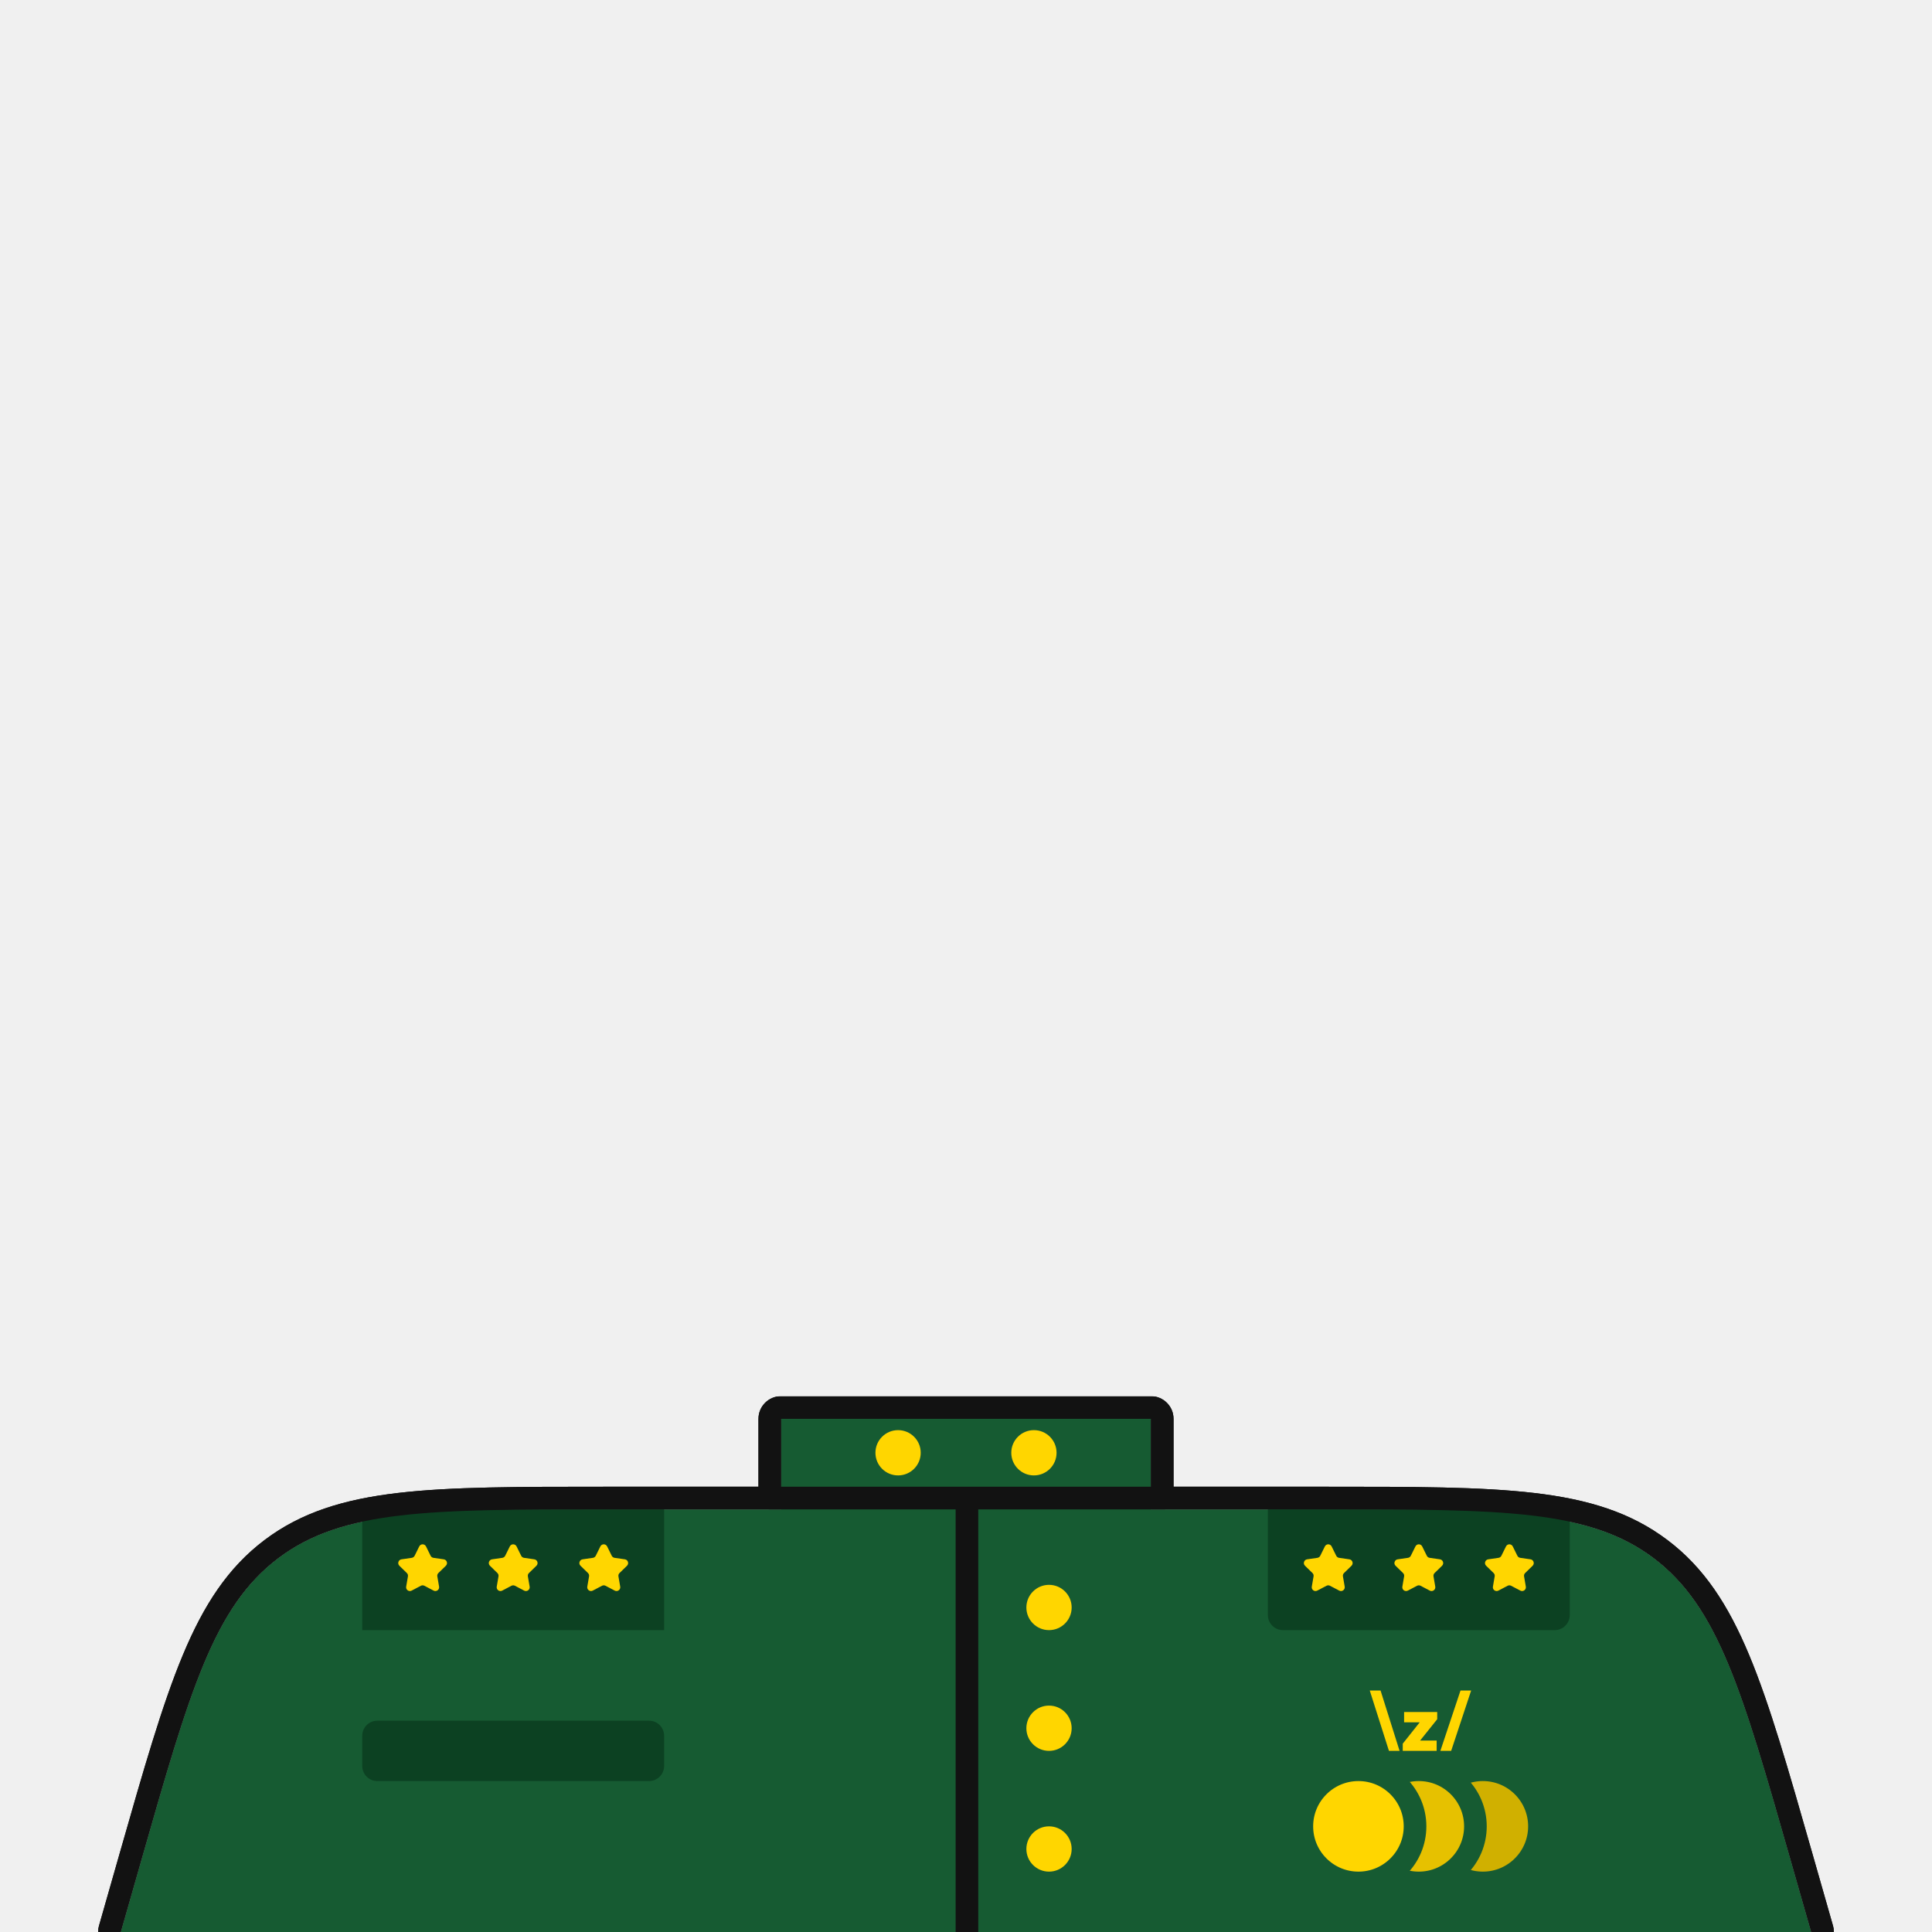
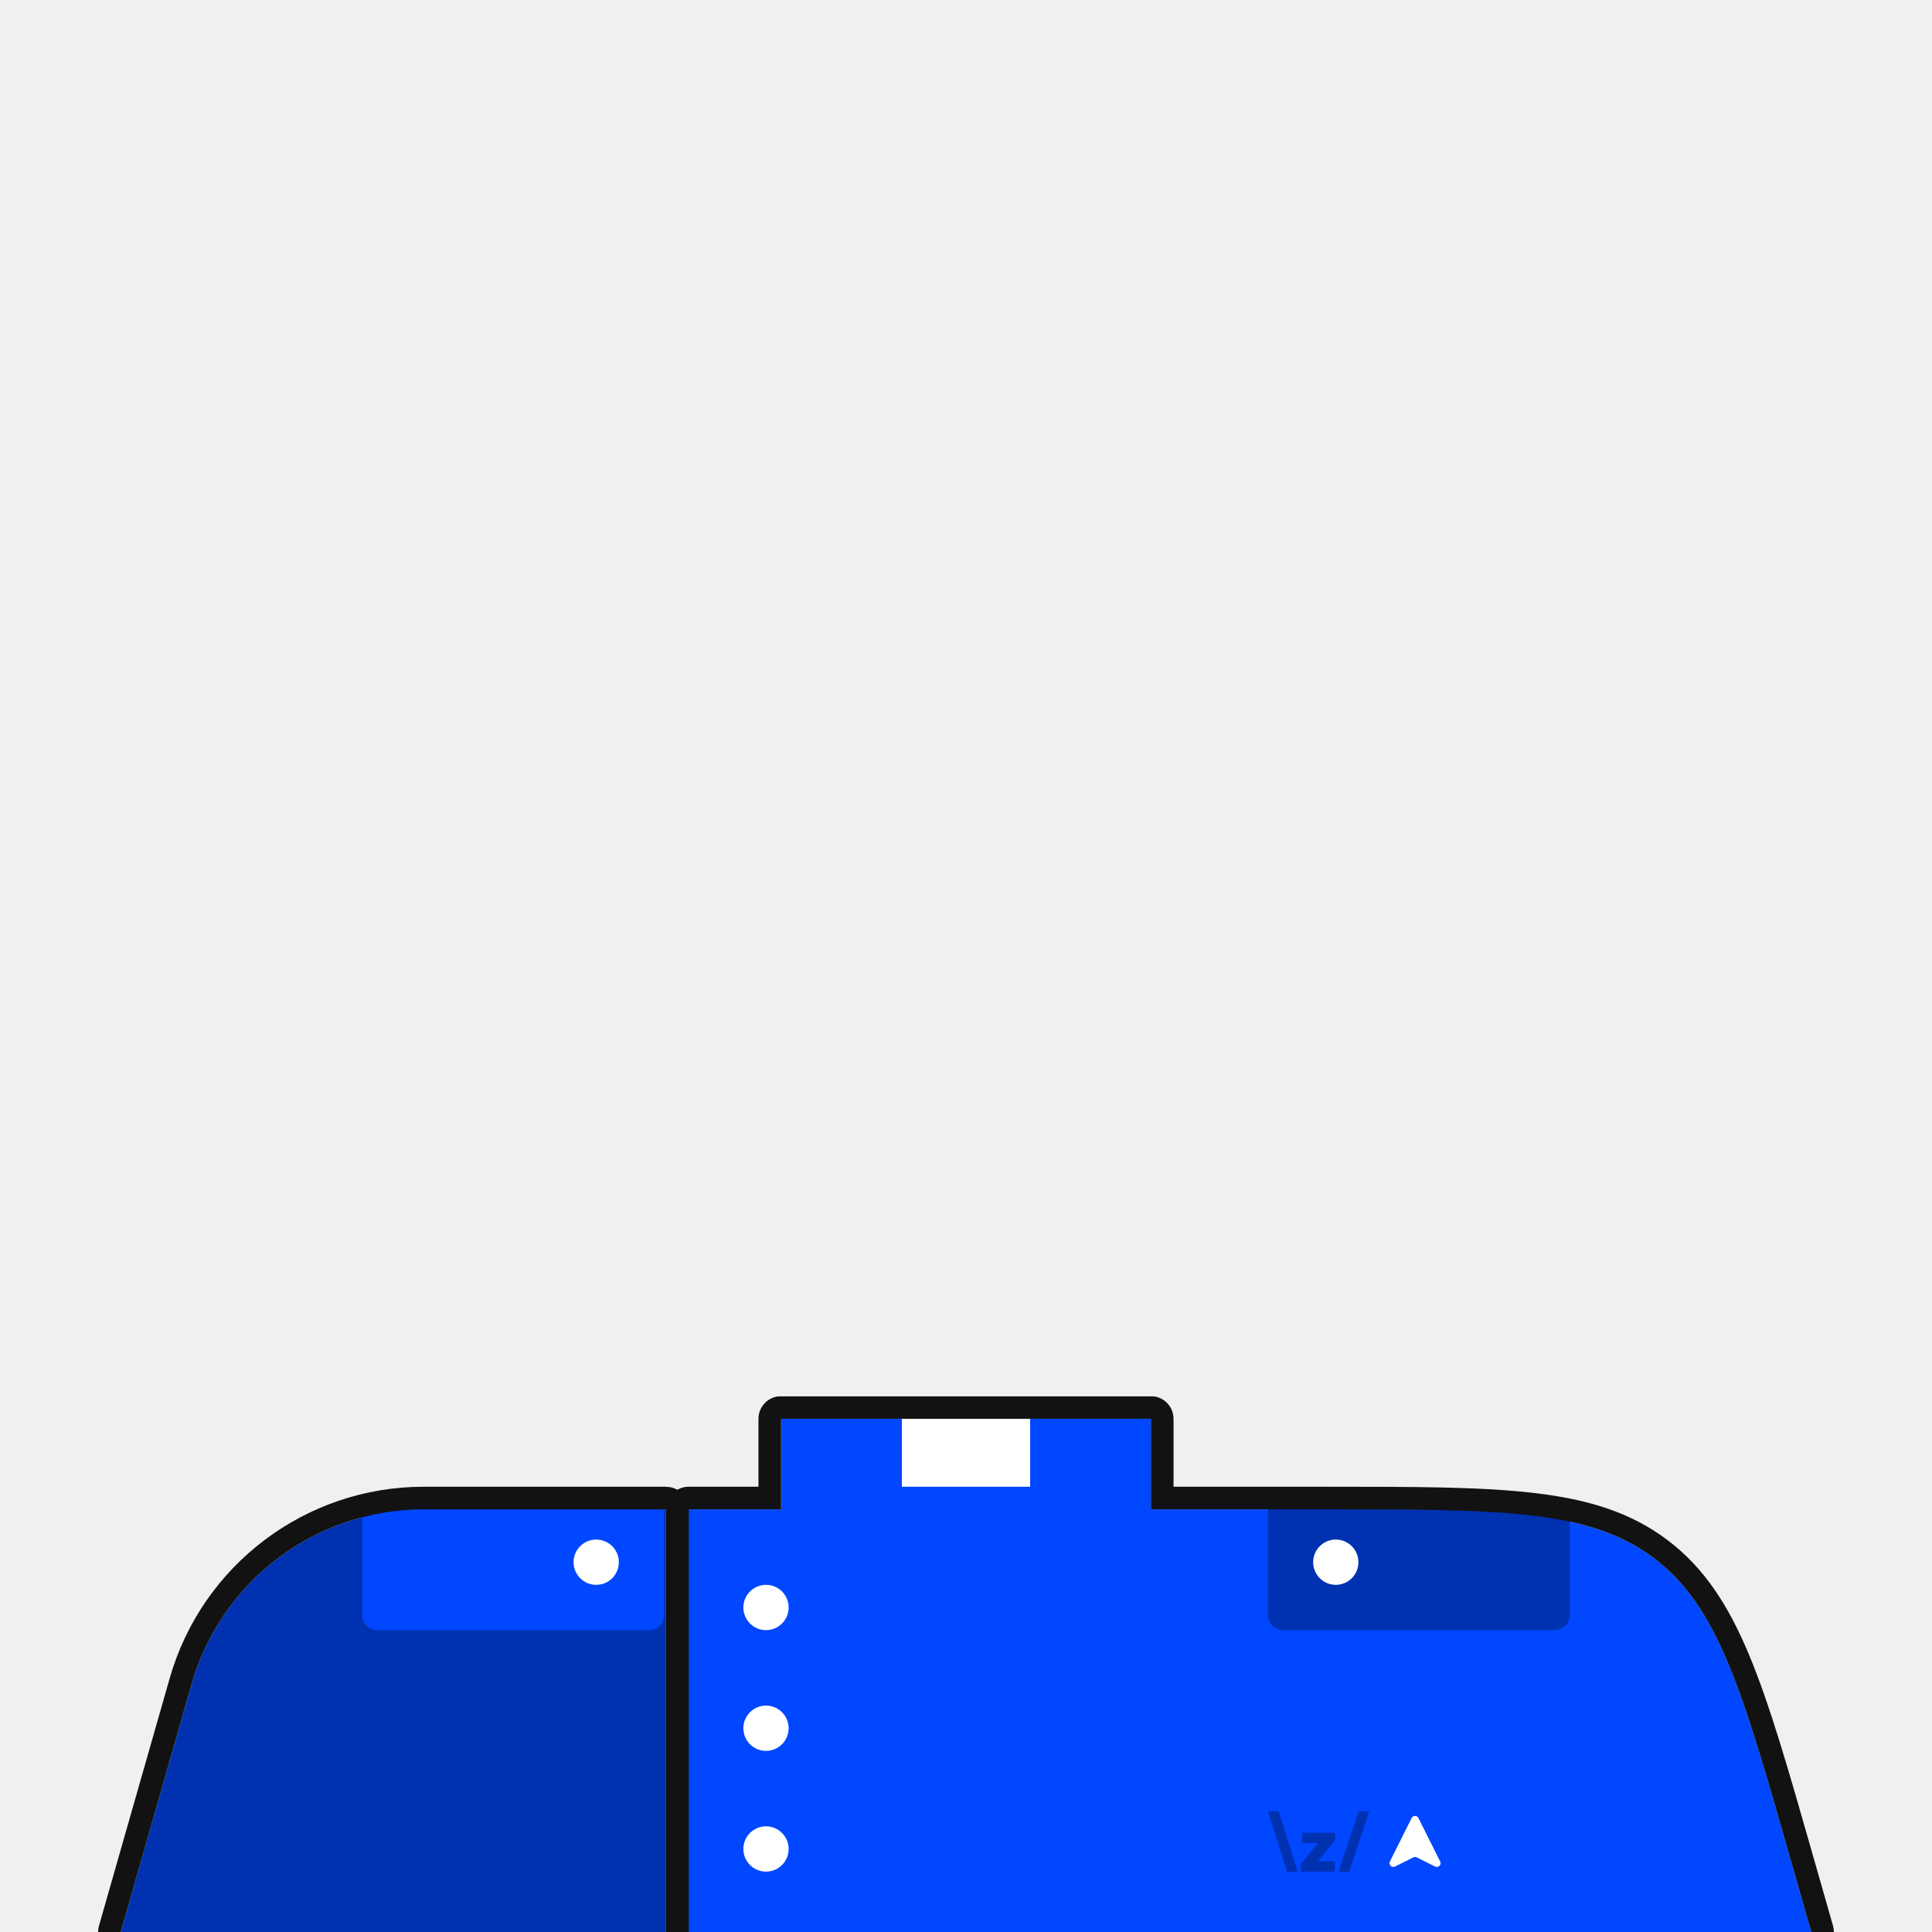
<svg xmlns="http://www.w3.org/2000/svg" width="512" height="512" viewBox="0 0 512 512" fill="none">
-   <g clip-path="url(#clip0_1727_217)">
-     <mask id="path-1-outside-1_1727_217" maskUnits="userSpaceOnUse" x="26" y="370" width="460" height="148" fill="black">
-       <rect fill="white" x="26" y="370" width="460" height="148" />
-       <path fill-rule="evenodd" clip-rule="evenodd" d="M305 376H207V400H160.551C114.08 400 90.844 400 73.735 412.906C56.625 425.811 50.242 448.153 37.475 492.836L32 512H480L474.524 492.836C461.758 448.153 455.375 425.811 438.265 412.906C421.156 400 397.92 400 351.449 400H305V376Z" />
+   <g clip-path="url(#clip0_3720_1250)">
+     <path d="M50.738 446.418L32 512H176.5V400H112.275C83.701 400 58.588 418.943 50.738 446.418Z" fill="#0031B1" />
+     <path d="M96 400H176V428C176 430.209 174.209 432 172 432H100C97.791 432 96 430.209 96 428V400Z" fill="#0047FF" />
+     <circle cx="158" cy="414" r="6" fill="white" />
+     <path fill-rule="evenodd" clip-rule="evenodd" d="M305 376H207V400H177.5V512H480L474.524 492.836C461.758 448.153 455.375 425.811 438.265 412.906C421.156 400 397.92 400 351.449 400H305V376Z" fill="#0047FF" />
+     <path d="M336 480L341.086 496H343.905L338.861 480H336ZM360.052 480L354.712 496H357.573L362.871 480H360.053H360.052ZM345.102 488.434H349.235L344.742 494.093V496H353.727V493.266H349.345L353.876 487.608V485.701H345.102V488.434Z" fill="#0031B1" />
+     <circle cx="203" cy="426" r="6" fill="white" />
+     <circle cx="203" cy="458" r="6" fill="white" />
+     <circle cx="203" cy="490" r="6" fill="white" />
+     <rect x="239" y="376" width="34" height="18" fill="white" />
+     <path d="M336 400H416V428C416 430.209 414.209 432 412 432H340C337.791 432 336 430.209 336 428V400Z" fill="#0031B1" />
+     <circle cx="354" cy="414" r="6" fill="white" />
+     <path d="M375.447 492.224L380.317 494.658C381.176 495.088 382.088 494.176 381.658 493.317L375.894 481.789C375.526 481.052 374.474 481.052 374.106 481.789L368.342 493.317C367.912 494.176 368.824 495.088 369.683 494.658L374.553 492.224C374.834 492.083 375.166 492.083 375.447 492.224Z" fill="white" />
+     <path d="M29.115 511.176C28.857 512.081 29.038 513.055 29.605 513.807C30.172 514.558 31.059 515 32 515H176.5C178.157 515 179.5 513.657 179.5 512V400C179.5 398.343 178.157 397 176.5 397H112.275C82.361 397 56.071 416.831 47.853 445.594L29.115 511.176Z" stroke="#121212" stroke-width="6" stroke-linecap="round" stroke-linejoin="round" />
+     <mask id="path-14-outside-1_3720_1250" maskUnits="userSpaceOnUse" x="176.5" y="370" width="310" height="148" fill="black">
+       <rect fill="white" x="176.5" y="370" width="310" height="148" />
+       <path fill-rule="evenodd" clip-rule="evenodd" d="M305 376H207V400H182.5V512H480L474.524 492.836C461.758 448.153 455.375 425.811 438.265 412.906C421.156 400 397.92 400 351.449 400H305V376Z" />
    </mask>
-     <path fill-rule="evenodd" clip-rule="evenodd" d="M305 376H207V400H160.551C114.08 400 90.844 400 73.735 412.906C56.625 425.811 50.242 448.153 37.475 492.836L32 512H480L474.524 492.836C461.758 448.153 455.375 425.811 438.265 412.906C421.156 400 397.92 400 351.449 400H305V376Z" fill="#165B32" />
-     <path d="M207 376V370C203.686 370 201 372.686 201 376H207ZM305 376H311C311 372.686 308.314 370 305 370V376ZM207 400V406C210.314 406 213 403.314 213 400H207ZM73.735 412.906L70.122 408.116L73.735 412.906ZM37.475 492.836L43.245 494.484V494.484L37.475 492.836ZM32 512L26.231 510.352C25.714 512.162 26.076 514.11 27.21 515.613C28.344 517.116 30.117 518 32 518V512ZM480 512V518C481.883 518 483.656 517.116 484.79 515.613C485.924 514.11 486.286 512.162 485.769 510.352L480 512ZM474.524 492.836L468.755 494.484L474.524 492.836ZM438.265 412.906L441.878 408.116L441.878 408.116L438.265 412.906ZM305 400H299C299 403.314 301.686 406 305 406V400ZM207 382H305V370H207V382ZM213 400V376H201V400H213ZM160.551 406H207V394H160.551V406ZM77.348 417.696C84.74 412.12 93.662 409.117 106.831 407.572C120.157 406.01 137.172 406 160.551 406V394C137.458 394 119.62 393.99 105.433 395.654C91.09 397.336 79.839 400.786 70.122 408.116L77.348 417.696ZM43.245 494.484C49.667 472.005 54.351 455.648 59.514 443.263C64.617 431.025 69.956 423.272 77.348 417.696L70.122 408.116C60.404 415.445 53.996 425.316 48.439 438.645C42.942 451.829 38.05 468.983 31.706 491.187L43.245 494.484ZM37.769 513.648L43.245 494.484L31.706 491.187L26.231 510.352L37.769 513.648ZM480 506H32V518H480V506ZM468.755 494.484L474.231 513.648L485.769 510.352L480.294 491.187L468.755 494.484ZM434.652 417.696C442.044 423.272 447.383 431.025 452.486 443.263C457.649 455.648 462.333 472.005 468.755 494.484L480.294 491.187C473.95 468.983 469.058 451.829 463.561 438.645C458.003 425.316 451.595 415.445 441.878 408.116L434.652 417.696ZM351.449 406C374.828 406 391.843 406.01 405.169 407.572C418.338 409.117 427.26 412.12 434.652 417.696L441.878 408.116C432.161 400.786 420.91 397.336 406.567 395.654C392.38 393.99 374.542 394 351.449 394V406ZM305 406H351.449V394H305V406ZM299 376V400H311V376H299Z" fill="#121212" mask="url(#path-1-outside-1_1727_217)" />
-     <path d="M363 448L368.086 464H370.905L365.861 448H363ZM387.052 448L381.712 464H384.573L389.871 448H387.053H387.052ZM372.102 456.434H376.235L371.742 462.093V464H380.727V461.266H376.345L380.876 455.608V453.701H372.102V456.434Z" fill="#FFD600" />
-     <path d="M96 400H176V432H96V400Z" fill="#0C4122" />
-     <rect x="96" y="456" width="80" height="16" rx="4" fill="#0C4122" />
-     <path d="M336 400H416V428C416 430.209 414.209 432 412 432H340C337.791 432 336 430.209 336 428V400Z" fill="#0C4122" />
-     <path d="M111.103 409.817C111.47 409.074 112.53 409.074 112.897 409.817L114.118 412.292C114.264 412.588 114.546 412.792 114.871 412.84L117.603 413.236C118.424 413.356 118.751 414.364 118.158 414.942L116.181 416.869C115.945 417.099 115.837 417.43 115.893 417.754L116.36 420.475C116.5 421.292 115.642 421.915 114.909 421.529L112.465 420.245C112.174 420.091 111.826 420.091 111.535 420.245L109.091 421.529C108.358 421.915 107.5 421.292 107.64 420.475L108.107 417.754C108.163 417.43 108.055 417.099 107.819 416.869L105.842 414.942C105.249 414.364 105.576 413.356 106.397 413.236L109.129 412.84C109.454 412.792 109.736 412.588 109.882 412.292L111.103 409.817Z" fill="#FFD600" />
-     <path d="M351.103 409.817C351.47 409.074 352.53 409.074 352.897 409.817L354.118 412.292C354.264 412.588 354.546 412.792 354.871 412.84L357.603 413.236C358.424 413.356 358.751 414.364 358.158 414.942L356.181 416.869C355.945 417.099 355.837 417.43 355.893 417.754L356.36 420.475C356.5 421.292 355.642 421.915 354.909 421.529L352.465 420.245C352.174 420.091 351.826 420.091 351.535 420.245L349.091 421.529C348.358 421.915 347.5 421.292 347.64 420.475L348.107 417.754C348.163 417.43 348.055 417.099 347.819 416.869L345.842 414.942C345.249 414.364 345.576 413.356 346.397 413.236L349.129 412.84C349.454 412.792 349.736 412.588 349.882 412.292L351.103 409.817Z" fill="#FFD600" />
-     <path d="M159.103 409.817C159.47 409.074 160.53 409.074 160.897 409.817L162.118 412.292C162.264 412.588 162.546 412.792 162.871 412.84L165.603 413.236C166.424 413.356 166.751 414.364 166.158 414.942L164.181 416.869C163.945 417.099 163.837 417.43 163.893 417.754L164.36 420.475C164.5 421.292 163.642 421.915 162.909 421.529L160.465 420.245C160.174 420.091 159.826 420.091 159.535 420.245L157.091 421.529C156.358 421.915 155.5 421.292 155.64 420.475L156.107 417.754C156.163 417.43 156.055 417.099 155.819 416.869L153.842 414.942C153.249 414.364 153.576 413.356 154.397 413.236L157.129 412.84C157.454 412.792 157.736 412.588 157.882 412.292L159.103 409.817Z" fill="#FFD600" />
-     <path d="M399.103 409.817C399.47 409.074 400.53 409.074 400.897 409.817L402.118 412.292C402.264 412.588 402.546 412.792 402.871 412.84L405.603 413.236C406.424 413.356 406.751 414.364 406.158 414.942L404.181 416.869C403.945 417.099 403.837 417.43 403.893 417.754L404.36 420.475C404.5 421.292 403.642 421.915 402.909 421.529L400.465 420.245C400.174 420.091 399.826 420.091 399.535 420.245L397.091 421.529C396.358 421.915 395.5 421.292 395.64 420.475L396.107 417.754C396.163 417.43 396.055 417.099 395.819 416.869L393.842 414.942C393.249 414.364 393.576 413.356 394.397 413.236L397.129 412.84C397.454 412.792 397.736 412.588 397.882 412.292L399.103 409.817Z" fill="#FFD600" />
-     <path d="M135.103 409.817C135.47 409.074 136.53 409.074 136.897 409.817L138.118 412.292C138.264 412.588 138.546 412.792 138.871 412.84L141.603 413.236C142.424 413.356 142.751 414.364 142.158 414.942L140.181 416.869C139.945 417.099 139.837 417.43 139.893 417.754L140.36 420.475C140.5 421.292 139.642 421.915 138.909 421.529L136.465 420.245C136.174 420.091 135.826 420.091 135.535 420.245L133.091 421.529C132.358 421.915 131.5 421.292 131.64 420.475L132.107 417.754C132.163 417.43 132.055 417.099 131.819 416.869L129.842 414.942C129.249 414.364 129.576 413.356 130.397 413.236L133.129 412.84C133.454 412.792 133.736 412.588 133.882 412.292L135.103 409.817Z" fill="#FFD600" />
-     <path d="M375.103 409.817C375.47 409.074 376.53 409.074 376.897 409.817L378.118 412.292C378.264 412.588 378.546 412.792 378.871 412.84L381.603 413.236C382.424 413.356 382.751 414.364 382.158 414.942L380.181 416.869C379.945 417.099 379.837 417.43 379.893 417.754L380.36 420.475C380.5 421.292 379.642 421.915 378.909 421.529L376.465 420.245C376.174 420.091 375.826 420.091 375.535 420.245L373.091 421.529C372.358 421.915 371.5 421.292 371.64 420.475L372.107 417.754C372.163 417.43 372.055 417.099 371.819 416.869L369.842 414.942C369.249 414.364 369.576 413.356 370.397 413.236L373.129 412.84C373.454 412.792 373.736 412.588 373.882 412.292L375.103 409.817Z" fill="#FFD600" />
-     <circle cx="392.971" cy="484" r="15" fill="#D0B000" stroke="#165B32" stroke-width="6" />
-     <circle cx="376" cy="484" r="15" fill="#E6C100" stroke="#165B32" stroke-width="6" />
-     <circle cx="360" cy="484" r="15" fill="#FFD600" stroke="#165B32" stroke-width="6" />
-     <circle cx="278" cy="426" r="6" fill="#FFD600" />
-     <circle cx="278" cy="458" r="6" fill="#FFD600" />
-     <circle cx="278" cy="490" r="6" fill="#FFD600" />
-     <circle cx="274" cy="385" r="6" fill="#FFD600" />
-     <circle cx="238" cy="385" r="6" fill="#FFD600" />
-     <path d="M204 397H256.25M308.5 397H256.25M256.25 397V519" stroke="#121212" stroke-width="6" stroke-linecap="round" stroke-linejoin="round" />
-     <mask id="path-22-outside-2_1727_217" maskUnits="userSpaceOnUse" x="26" y="370" width="460" height="148" fill="black">
-       <rect fill="white" x="26" y="370" width="460" height="148" />
-       <path fill-rule="evenodd" clip-rule="evenodd" d="M305 376H207V400H160.551C114.08 400 90.844 400 73.735 412.906C56.625 425.811 50.242 448.153 37.475 492.836L32 512H480L474.524 492.836C461.758 448.153 455.375 425.811 438.265 412.906C421.156 400 397.92 400 351.449 400H305V376Z" />
-     </mask>
-     <path d="M207 376V370C203.686 370 201 372.686 201 376H207ZM305 376H311C311 372.686 308.314 370 305 370V376ZM207 400V406C210.314 406 213 403.314 213 400H207ZM73.735 412.906L70.122 408.116L73.735 412.906ZM37.475 492.836L43.245 494.484V494.484L37.475 492.836ZM32 512L26.231 510.352C25.714 512.162 26.076 514.11 27.21 515.613C28.344 517.116 30.117 518 32 518V512ZM480 512V518C481.883 518 483.656 517.116 484.79 515.613C485.924 514.11 486.286 512.162 485.769 510.352L480 512ZM474.524 492.836L468.755 494.484L474.524 492.836ZM438.265 412.906L441.878 408.116L441.878 408.116L438.265 412.906ZM305 400H299C299 403.314 301.686 406 305 406V400ZM207 382H305V370H207V382ZM213 400V376H201V400H213ZM160.551 406H207V394H160.551V406ZM77.348 417.696C84.74 412.12 93.662 409.117 106.831 407.572C120.157 406.01 137.172 406 160.551 406V394C137.458 394 119.62 393.99 105.433 395.654C91.09 397.336 79.839 400.786 70.122 408.116L77.348 417.696ZM43.245 494.484C49.667 472.005 54.351 455.648 59.514 443.263C64.617 431.025 69.956 423.272 77.348 417.696L70.122 408.116C60.404 415.445 53.996 425.316 48.439 438.645C42.942 451.829 38.05 468.983 31.706 491.187L43.245 494.484ZM37.769 513.648L43.245 494.484L31.706 491.187L26.231 510.352L37.769 513.648ZM480 506H32V518H480V506ZM468.755 494.484L474.231 513.648L485.769 510.352L480.294 491.187L468.755 494.484ZM434.652 417.696C442.044 423.272 447.383 431.025 452.486 443.263C457.649 455.648 462.333 472.005 468.755 494.484L480.294 491.187C473.95 468.983 469.058 451.829 463.561 438.645C458.003 425.316 451.595 415.445 441.878 408.116L434.652 417.696ZM351.449 406C374.828 406 391.843 406.01 405.169 407.572C418.338 409.117 427.26 412.12 434.652 417.696L441.878 408.116C432.161 400.786 420.91 397.336 406.567 395.654C392.38 393.99 374.542 394 351.449 394V406ZM305 406H351.449V394H305V406ZM299 376V400H311V376H299Z" fill="#121212" mask="url(#path-22-outside-2_1727_217)" />
+     <path d="M207 376V370C203.686 370 201 372.686 201 376H207ZM305 376H311C311 372.686 308.314 370 305 370V376ZM207 400V406C210.314 406 213 403.314 213 400H207ZM182.5 400V394C179.186 394 176.5 396.686 176.5 400H182.5ZM182.5 512H176.5C176.5 515.314 179.186 518 182.5 518V512ZM480 512V518C481.883 518 483.656 517.116 484.79 515.613C485.924 514.11 486.286 512.162 485.769 510.352L480 512ZM474.524 492.836L468.755 494.484L474.524 492.836ZM438.265 412.906L441.878 408.116L441.878 408.116L438.265 412.906ZM305 400H299C299 403.314 301.686 406 305 406V400ZM207 382H305V370H207V382ZM213 400V376H201V400H213ZM207 394H182.5V406H207V394ZM176.5 400V512H188.5V400H176.5ZM182.5 518H480V506H182.5V518ZM485.769 510.352L480.294 491.187L468.755 494.484L474.231 513.648L485.769 510.352ZM480.294 491.187C473.95 468.983 469.058 451.829 463.561 438.645C458.003 425.316 451.595 415.445 441.878 408.116L434.652 417.696C442.044 423.272 447.383 431.025 452.486 443.263C457.649 455.648 462.333 472.005 468.755 494.484L480.294 491.187ZM441.878 408.116C432.161 400.786 420.91 397.336 406.567 395.654C392.38 393.99 374.542 394 351.449 394V406C374.828 406 391.843 406.01 405.169 407.572C418.338 409.117 427.26 412.12 434.652 417.696L441.878 408.116ZM351.449 394H305V406H351.449V394ZM299 376V400H311V376H299Z" fill="#121212" mask="url(#path-14-outside-1_3720_1250)" />
  </g>
  <defs>
-     <clipPath id="clip0_1727_217">
+     <clipPath id="clip0_3720_1250">
      <rect width="512" height="512" fill="white" />
    </clipPath>
  </defs>
</svg>
